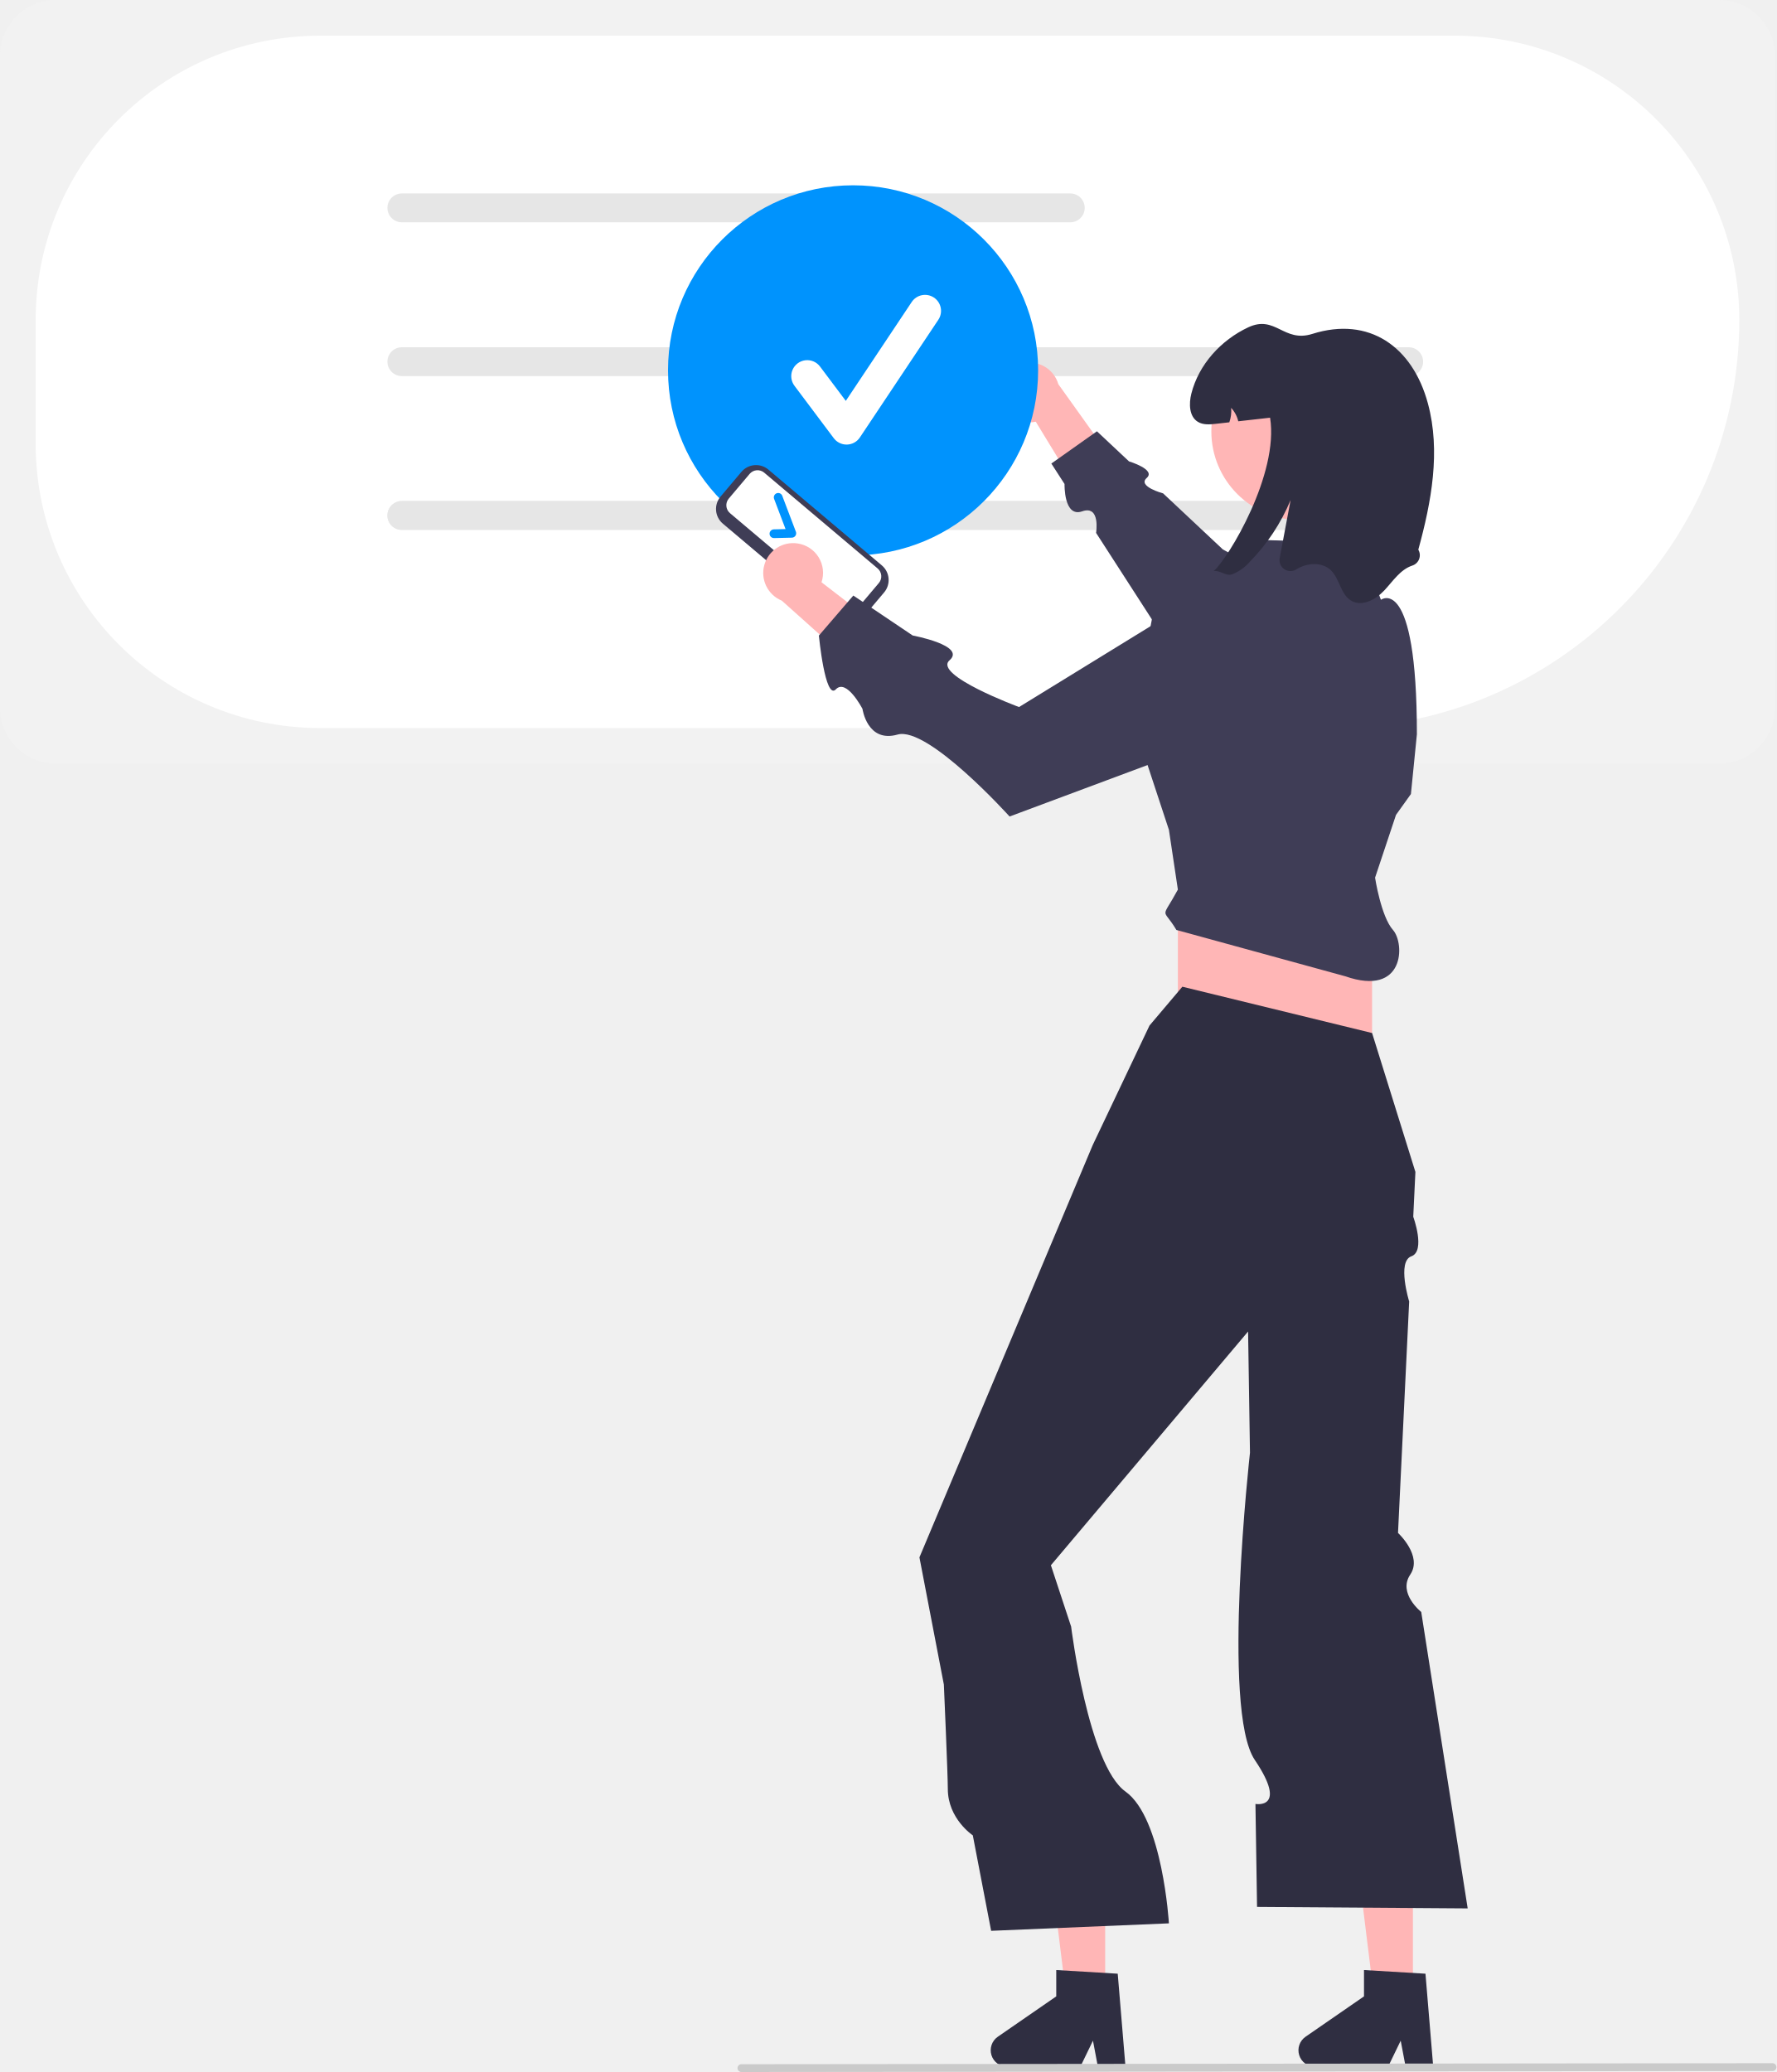
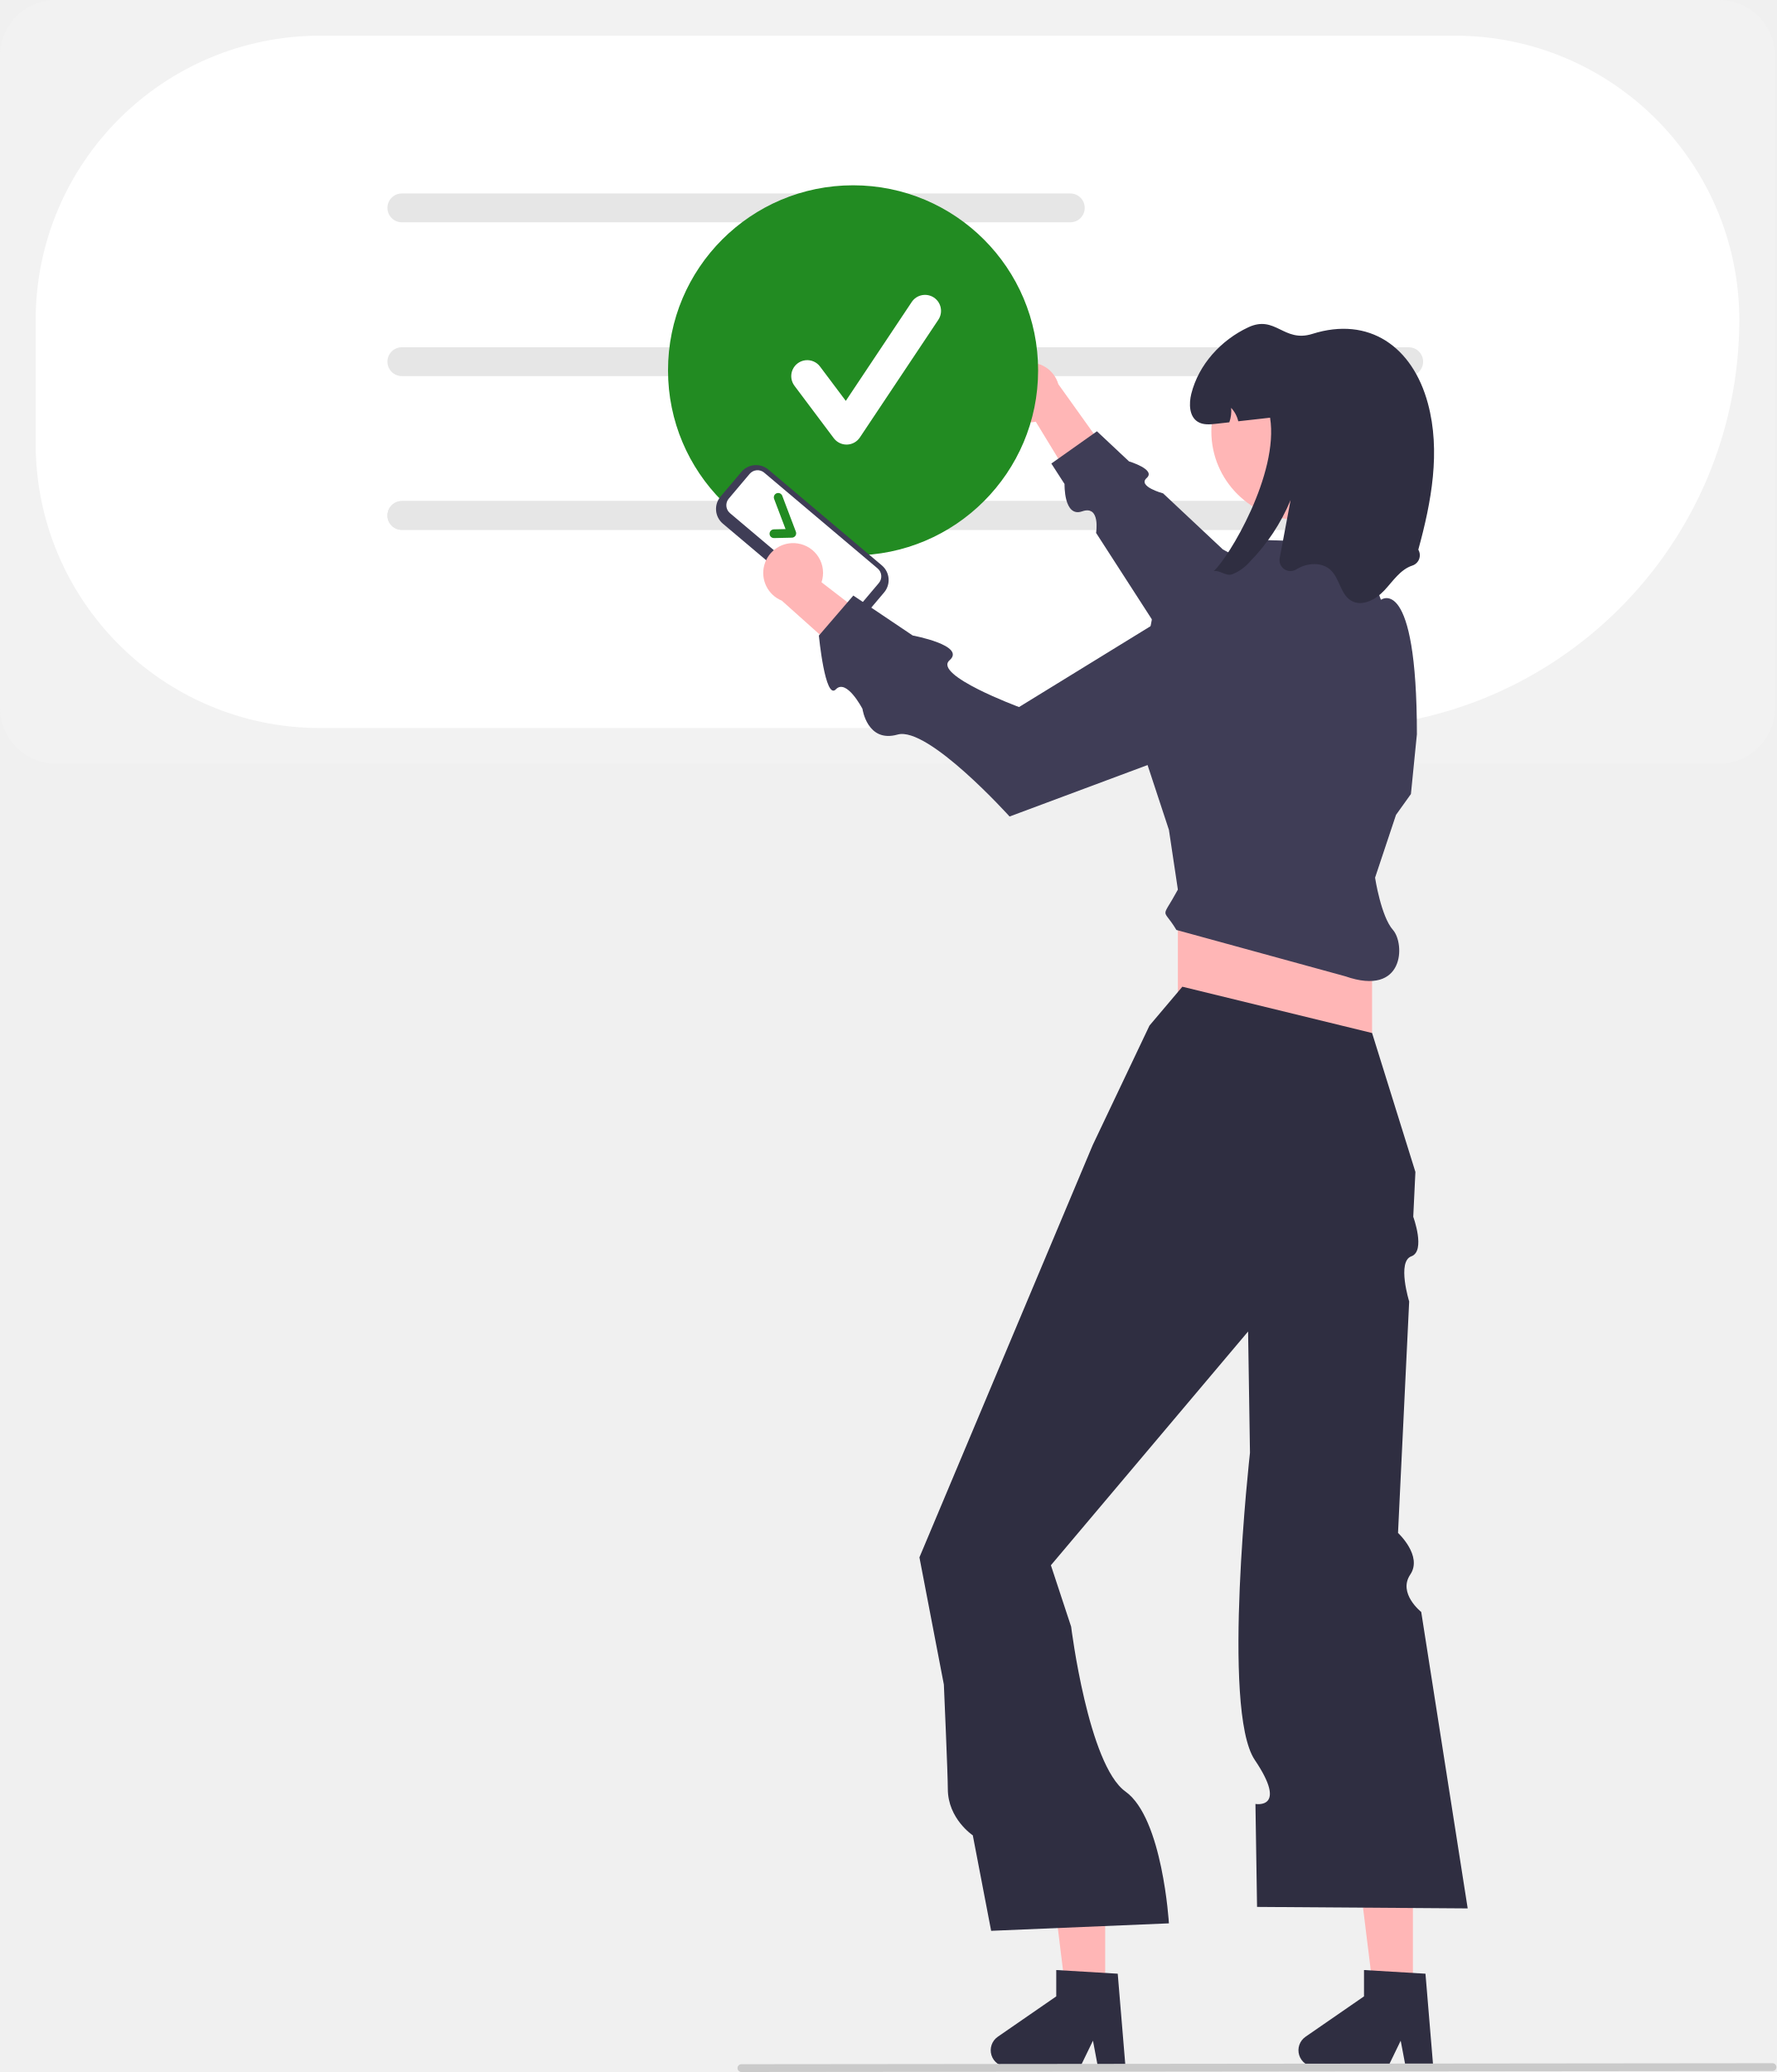
<svg xmlns="http://www.w3.org/2000/svg" data-name="Layer 1" width="543.219" height="633.601" viewBox="0 0 543.219 633.601">
  <path d="M854.052,366.728H345.482a17.112,17.112,0,0,1-17.092-17.092V150.291a17.112,17.112,0,0,1,17.092-17.092H854.052a17.112,17.112,0,0,1,17.092,17.092V349.636A17.112,17.112,0,0,1,854.052,366.728Z" transform="translate(-328.3903 -133.1994)" fill="#f2f2f2" />
  <path d="M735.442,355.827H426.21a87.014,87.014,0,0,1-86.916-86.916V231.026a87.015,87.015,0,0,1,86.916-86.917h347.118a87.015,87.015,0,0,1,86.916,86.917A124.943,124.943,0,0,1,735.442,355.827Z" transform="translate(-328.3903 -133.1994)" fill="#fff" />
  <path d="M655.673,201.175H451.267a4.408,4.408,0,1,1,0-8.816H655.673a4.408,4.408,0,0,1,0,8.816Z" transform="translate(-328.3903 -133.1994)" fill="#e6e6e6" />
  <path d="M759.147,248.206H451.267a4.408,4.408,0,1,1,0-8.816H759.147a4.408,4.408,0,0,1,0,8.816Z" transform="translate(-328.3903 -133.1994)" fill="#e6e6e6" />
  <path d="M759.147,295.237H451.267a4.408,4.408,0,1,1,0-8.816H759.147a4.408,4.408,0,0,1,0,8.816Z" transform="translate(-328.3903 -133.1994)" fill="#e6e6e6" />
  <path d="M759.147,295.237H451.267a4.408,4.408,0,1,1,0-8.816H759.147a4.408,4.408,0,0,1,0,8.816Z" transform="translate(-328.3903 -133.1994)" fill="#e6e6e6" />
  <path d="M634.103,253.604a9.088,9.088,0,0,0,11.007,8.547l16.811,27.578,7.155-15.182L652.015,250.686a9.138,9.138,0,0,0-17.912,2.918Z" transform="translate(-328.3903 -133.1994)" fill="#ffb6b6" />
  <path d="M760.255,332.64,702.323,301.216,684.05,284.072s-7.944-2.127-5.02-4.71-5.408-5.074-5.408-5.074l-9.809-9.203L649.873,274.948l4.034,6.253s-.278,10.352,5.393,8.361,4.254,6.594,4.254,6.594l33.85,52.471Z" transform="translate(-328.3903 -133.1994)" fill="#3f3d56" />
-   <circle cx="260.855" cy="113.249" r="56.586" fill="#0093fd" />
+   <circle cx="260.855" cy="113.249" r="56.586" fill="forestgreen" />
  <polygon points="432.044 611.601 420.278 611.601 414.679 566.219 432.044 566.219 432.044 611.601" fill="#ffb6b6" />
  <path d="M766.644,765.186h-8.438l-1.506-7.966-3.857,7.966H730.465a5.031,5.031,0,0,1-2.859-9.17l17.871-12.342V735.62l18.797,1.122Z" transform="translate(-328.3903 -133.1994)" fill="#2f2e41" />
  <polygon points="337.942 611.601 326.176 611.601 320.577 566.219 337.942 566.219 337.942 611.601" fill="#ffb6b6" />
  <path d="M672.542,765.186h-8.438l-1.506-7.966L658.741,765.186H636.363a5.031,5.031,0,0,1-2.859-9.17l17.871-12.342V735.62l18.797,1.122Z" transform="translate(-328.3903 -133.1994)" fill="#2f2e41" />
  <rect x="360.175" y="268.381" width="59.385" height="67.607" fill="#ffb6b6" />
  <path d="M689.936,434.927l-10.05,11.877L662.527,483.349,618.788,587.418l-9.25,22.009,7.47,38.907s1.209,27.411,1.209,31.898c0,9.136,7.641,14.198,7.641,14.198l5.606,29.198,54.36-2.284s-1.897-32.185-13.282-40.303-16.619-50.429-16.619-50.429l-6.186-18.772,60.298-71.478.389,24.985.188,12.093s-8.83,78.656,1.463,93.921.21,13.469.21,13.469l.49,31.488,64.41.457L762.976,626.121s-7.215-5.697-3.355-11.424-3.742-12.741-3.742-12.741l3.41-70.772s-3.775-12.224.665-13.813.583-12.101.583-12.101l.66-13.698-13.247-42.483Z" transform="translate(-328.3903 -133.1994)" fill="#2f2e41" />
  <path d="M748.864,401.581l6.395-19.186,4.568-6.395,1.827-18.272c0-49.335-11.004-41.12-11.004-41.12l-6.354-17.351-29.236-.914L696.331,316.158l-15.531,5.482-6.082,31.602,11.107,33.721,2.741,18.272c-5.228,9.652-4.786,5.087-.457,12.334l51.619,14.161c18.272,6.395,18.272-10.05,14.608-14.161C750.672,413.458,748.864,401.581,748.864,401.581Z" transform="translate(-328.3903 -133.1994)" fill="#3f3d56" />
  <circle cx="397.511" cy="131.907" r="27.102" fill="#ffb6b6" />
  <path d="M699.506,307.834" transform="translate(-328.3903 -133.1994)" fill="#2f2e41" />
  <path d="M762.084,301.284a3.329,3.329,0,0,1-1.855,4.87c-3.636,1.206-5.875,4.723-8.487,7.537-2.604,2.805-6.797,5.135-10.123,3.225-3.316-1.9-3.545-6.752-6.322-9.383-2.704-2.558-7.199-2.248-10.379-.302l-.095.058a3.351,3.351,0,0,1-5.127-3.41q1.671-8.887,3.34-17.772a59.761,59.761,0,0,1-12.507,18.912,13.757,13.757,0,0,1-5.427,3.819c-1.9.603-3.746-1.361-5.591-1.005,4.586-4.011,20.008-29.72,17.249-46.905q-4.865.548-9.73,1.096A8.943,8.943,0,0,0,704.855,257.924a10.51,10.51,0,0,1-.557,4.413c-1.352.155-2.713.302-4.066.457-1.882.21-3.929.393-5.546-.594-2.695-1.644-2.777-5.536-2.01-8.606,2.248-8.926,9.063-16.39,17.404-20.3,8.341-3.901,10.808,4.787,19.597,2.01,17.359-5.482,30.661,3.892,35.348,21.287C768.963,271.181,766.104,286.666,762.084,301.284Z" transform="translate(-328.3903 -133.1994)" fill="#2f2e41" />
  <path d="M837.116,765.776H803.929l-.143-.259c-.424-.77-.834-1.585-1.217-2.423-3.418-7.318-4.863-15.688-6.138-23.073l-.96-5.566a3.437,3.437,0,0,1,5.41-3.362q7.565,5.505,15.136,10.999c1.911,1.391,4.094,3,6.184,4.739.202-.979.413-1.962.624-2.931a3.439,3.439,0,0,1,6.281-1.086l3.883,6.238c2.832,4.556,5.332,9.045,4.822,13.887a.756.756,0,0,1-.013.176,10.947,10.947,0,0,1-.563,2.331Z" transform="translate(-328.3903 -133.1994)" fill="#f0f0f0" />
  <path d="M870.425,766.493l-315.358.307a1.191,1.191,0,0,1,0-2.381l315.358-.307a1.191,1.191,0,0,1,0,2.381Z" transform="translate(-328.3903 -133.1994)" fill="#cacaca" />
  <path d="M584.101,322.609l-34.688-29.294a5.865,5.865,0,0,1-.696-8.257l6.384-7.56a5.865,5.865,0,0,1,8.257-.696l34.688,29.294a5.865,5.865,0,0,1,.696,8.257l-6.384,7.56A5.865,5.865,0,0,1,584.101,322.609Z" transform="translate(-328.3903 -133.1994)" fill="#3f3d56" />
  <path d="M551.234,285.668a3.161,3.161,0,0,0,.375,4.449l34.688,29.294a3.161,3.161,0,0,0,4.449-.375l6.384-7.56a3.161,3.161,0,0,0-.375-4.449l-34.688-29.294a3.161,3.161,0,0,0-4.449.375Z" transform="translate(-328.3903 -133.1994)" fill="#fff" />
-   <path d="M571.598,297.056a1.333,1.333,0,0,1-1.054.558l-5.45.125a1.334,1.334,0,1,1-.061-2.667l3.566-.082-3.511-9.265a1.334,1.334,0,0,1,2.494-.945l4.18,11.028a1.334,1.334,0,0,1-.141,1.218Z" transform="translate(-328.3903 -133.1994)" fill="#0093fd" />
+   <path d="M571.598,297.056a1.333,1.333,0,0,1-1.054.558l-5.45.125a1.334,1.334,0,1,1-.061-2.667l3.566-.082-3.511-9.265a1.334,1.334,0,0,1,2.494-.945l4.18,11.028a1.334,1.334,0,0,1-.141,1.218Z" transform="translate(-328.3903 -133.1994)" fill="forestgreen" />
  <path d="M572.297,299.384a9.088,9.088,0,0,1,7.3,11.871l25.586,19.709-15.87,5.461-21.864-19.554a9.138,9.138,0,0,1,4.848-17.489Z" transform="translate(-328.3903 -133.1994)" fill="#ffb6b6" />
  <path d="M705.505,309.129l-65.509,40.278s-26.413-9.773-21.251-14.297-11.271-7.583-11.271-7.583l-18.153-12.213-10.534,12.242s1.919,19.885,5.185,16.442,8.147,5.963,8.147,5.963,1.443,10.502,10.739,7.859S637.101,382.882,637.101,382.882l80.622-30.069Z" transform="translate(-328.3903 -133.1994)" fill="#3f3d56" />
  <path d="M587.255,269.147a4.891,4.891,0,0,1-3.913-1.957l-11.998-15.997a4.892,4.892,0,1,1,7.827-5.87l7.849,10.465,20.16-30.24a4.892,4.892,0,0,1,8.141,5.427l-23.996,35.994a4.894,4.894,0,0,1-3.935,2.177C587.346,269.146,587.301,269.147,587.255,269.147Z" transform="translate(-328.3903 -133.1994)" fill="#fff" />
</svg>
